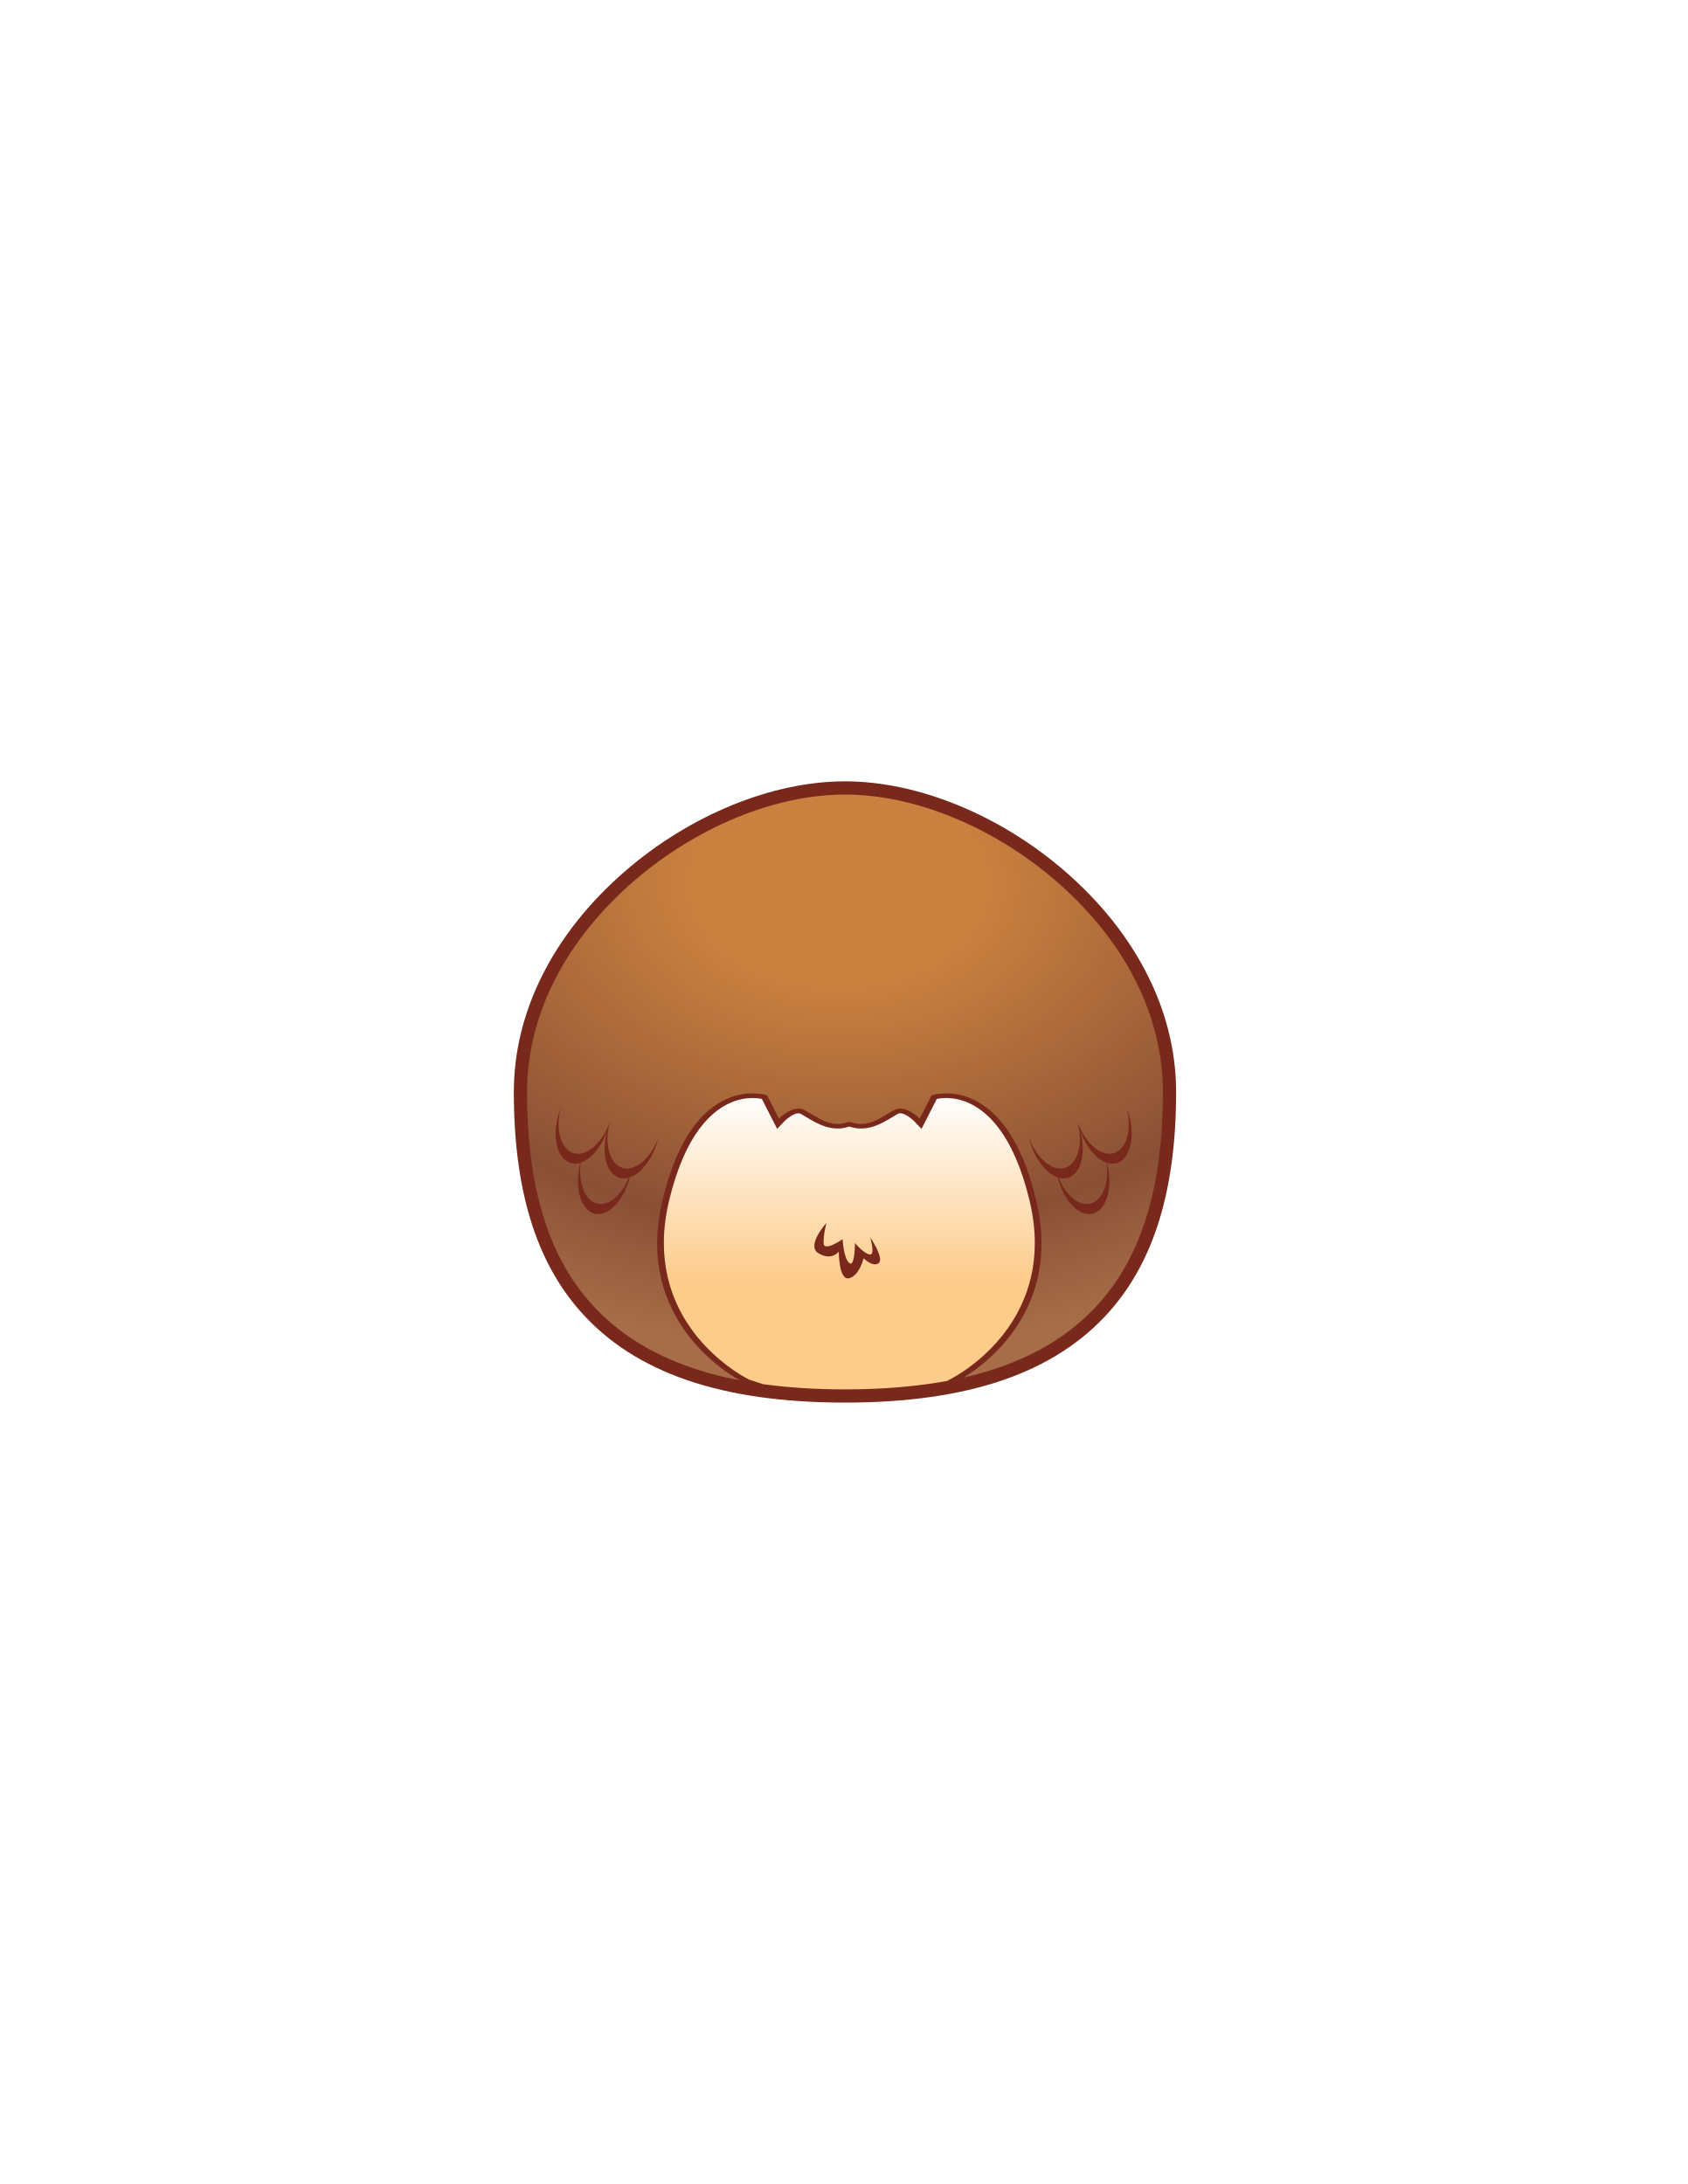
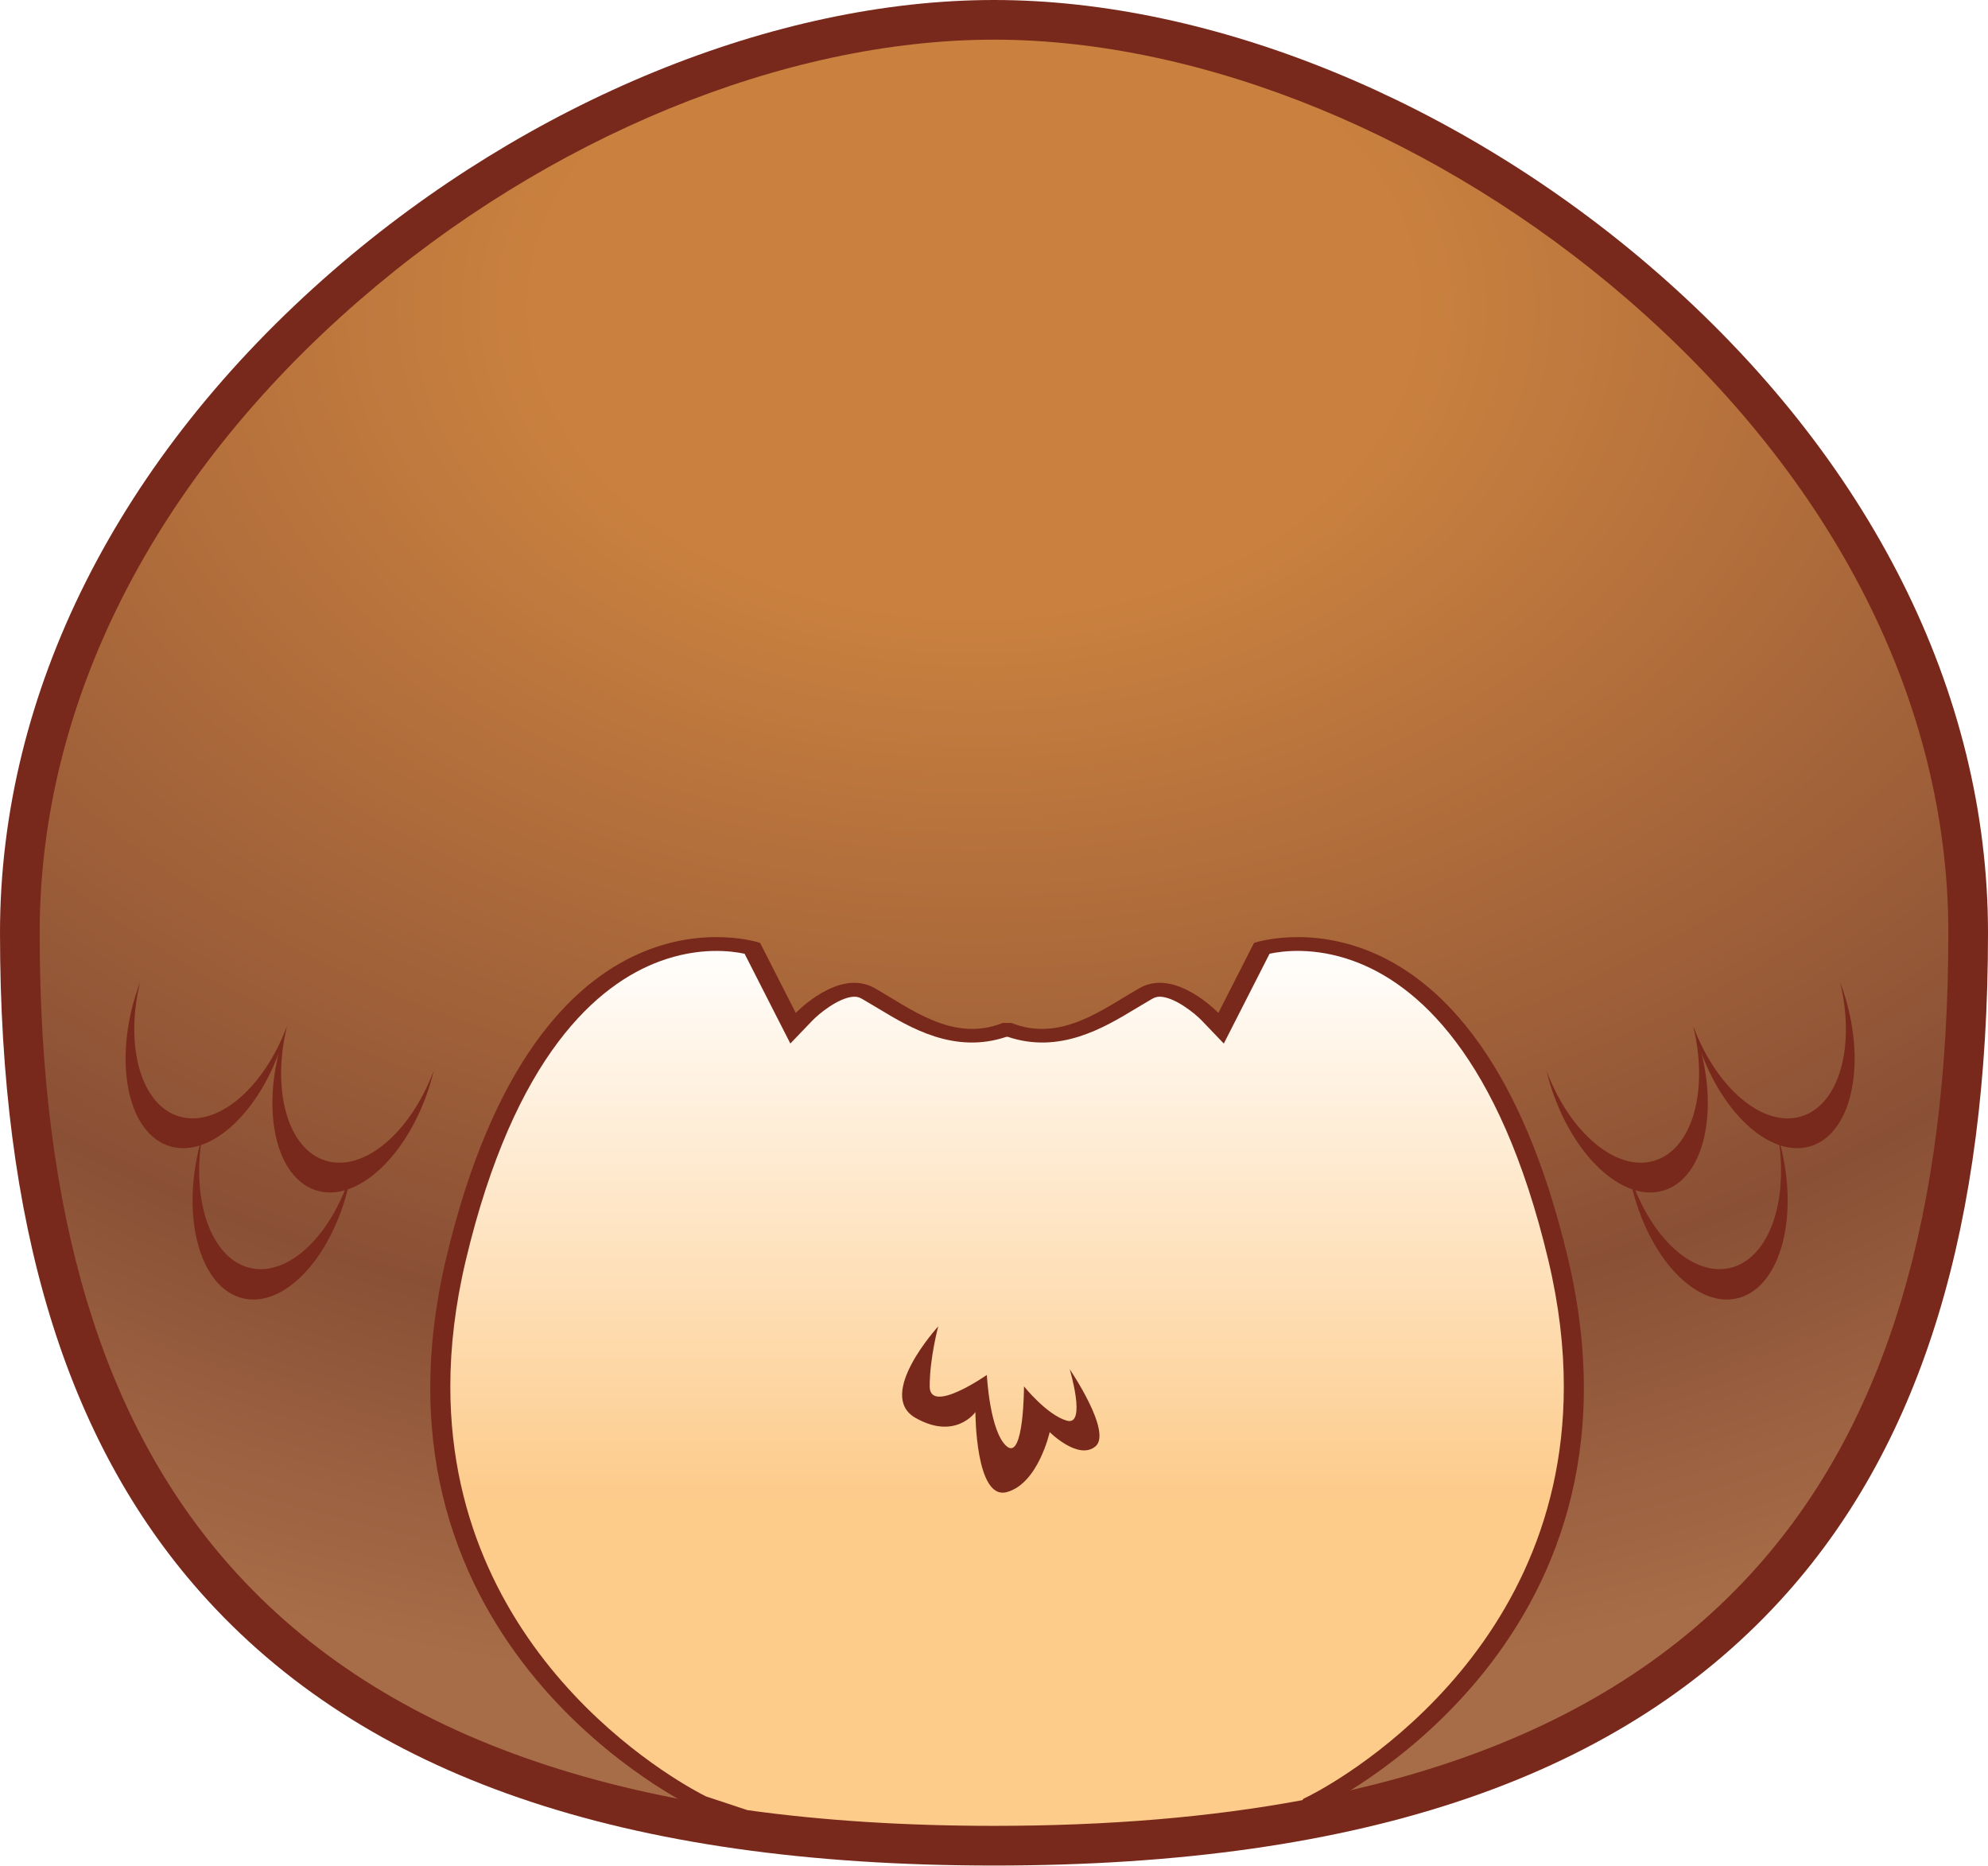
- <svg xmlns="http://www.w3.org/2000/svg" version="1.1" id="Layer_3" x="0px" y="0px" width="612px" height="792px" viewBox="0 0 612 792" enable-background="new 0 0 612 792" xml:space="preserve">
-   <g>
-     <path fill="#79291B" d="M226.547,316.014L226.547,316.014c-25.947,22.524-40.236,50.924-40.236,79.971   c0,35.221,7.917,61.273,24.204,79.641c19.693,22.211,51.051,33.006,95.868,33.006c44.813,0,76.172-10.795,95.867-33.004   c16.287-18.371,24.203-44.424,24.203-79.643c0-29.047-14.289-57.449-40.236-79.971c-23.573-20.461-53.419-32.676-79.834-32.676   C279.966,283.338,250.121,295.553,226.547,316.014z" />
-     <radialGradient id="SVGID_1_" cx="303.988" cy="342.091" r="267.782" gradientTransform="matrix(1 0 0 0.7011 0 80.5633)" gradientUnits="userSpaceOnUse">
-       <stop offset="0.197" style="stop-color:#CA813F" />
-       <stop offset="0.674" style="stop-color:#8A5036" />
-       <stop offset="0.899" style="stop-color:#A76D48" />
+ <svg xmlns="http://www.w3.org/2000/svg" version="1.1" id="Layer_3" x="0px" y="0px" width="240.142" height="225.294" viewBox="0 0 240.142 225.294" enable-background="new 0 0 612 792" xml:space="preserve">
+   <defs id="defs3185" />
+   <g id="g3133" transform="translate(-186.311,-283.338)">
+     <path d="m 226.547,316.014 0,0 c -25.947,22.524 -40.236,50.924 -40.236,79.971 0,35.221 7.917,61.273 24.204,79.641 19.693,22.211 51.051,33.006 95.868,33.006 44.813,0 76.172,-10.795 95.867,-33.004 16.287,-18.371 24.203,-44.424 24.203,-79.643 0,-29.047 -14.289,-57.449 -40.236,-79.971 -23.573,-20.461 -53.419,-32.676 -79.834,-32.676 -26.417,0 -56.262,12.215 -79.836,32.676 z" id="path3135" style="fill:#79291b" />
+     <radialGradient id="SVGID_1_" cx="303.988" cy="342.091" r="267.782" gradientTransform="matrix(1,0,0,0.7011,0,80.5633)" gradientUnits="userSpaceOnUse">
+       <stop offset="0.197" style="stop-color:#CA813F" id="stop3138" />
+       <stop offset="0.674" style="stop-color:#8A5036" id="stop3140" />
+       <stop offset="0.899" style="stop-color:#A76D48" id="stop3142" />
    </radialGradient>
-     <path fill="url(#SVGID_1_)" d="M229.688,319.633c-24.881,21.599-38.585,48.715-38.585,76.352c0,33.996,7.521,59.008,22.998,76.463   c18.729,21.123,48.915,31.393,92.282,31.393c43.363,0,73.55-10.27,92.283-31.393c15.473-17.455,22.996-42.467,22.996-76.463   c0-27.637-13.702-54.753-38.586-76.352c-22.728-19.727-51.397-31.504-76.693-31.504   C281.085,288.129,252.415,299.906,229.688,319.633z" />
-     <g>
-       <g>
-         <path fill="#79291B" d="M395.266,436.467c-4.691,1.068-9.955-4.098-12.234-11.742c0.094,0.559,0.204,1.117,0.335,1.684     c2.026,8.727,7.737,14.875,12.753,13.732c5.017-1.143,7.442-9.143,5.421-17.871c-0.131-0.564-0.278-1.115-0.439-1.658     C402.418,428.475,399.959,435.396,395.266,436.467z" />
+     <path d="m 229.688,319.633 c -24.881,21.599 -38.585,48.715 -38.585,76.352 0,33.996 7.521,59.008 22.998,76.463 18.729,21.123 48.915,31.393 92.282,31.393 43.363,0 73.55,-10.27 92.283,-31.393 15.473,-17.455 22.996,-42.467 22.996,-76.463 0,-27.637 -13.702,-54.753 -38.586,-76.352 -22.728,-19.727 -51.397,-31.504 -76.693,-31.504 -25.298,0 -53.968,11.777 -76.695,31.504 z" id="path3144" style="fill:url(#SVGID_1_)" />
+     <g id="g3146">
+       <g id="g3148">
+         <path d="m 395.266,436.467 c -4.691,1.068 -9.955,-4.098 -12.234,-11.742 0.094,0.559 0.204,1.117 0.335,1.684 2.026,8.727 7.737,14.875 12.753,13.732 5.017,-1.143 7.442,-9.143 5.421,-17.871 -0.131,-0.564 -0.278,-1.115 -0.439,-1.658 1.316,7.863 -1.143,14.784 -5.836,15.855 z" id="path3150" style="fill:#79291b" />
      </g>
-       <g>
-         <path fill="#79291B" d="M386.148,423.514c-4.607,1.389-10.218-3.398-13.03-10.869c0.134,0.553,0.283,1.105,0.452,1.66     c2.637,8.564,8.762,14.301,13.687,12.812c4.925-1.482,6.787-9.629,4.153-18.197c-0.171-0.553-0.358-1.096-0.555-1.625     C392.72,415.047,390.755,422.125,386.148,423.514z" />
-         <path fill="#79291B" d="M403.882,418.164c-4.604,1.389-10.217-3.402-13.026-10.869c0.131,0.551,0.283,1.104,0.451,1.656     c2.635,8.566,8.762,14.307,13.687,12.818c4.928-1.488,6.785-9.633,4.153-18.201c-0.174-0.555-0.358-1.096-0.56-1.625     C410.459,409.697,408.491,416.773,403.882,418.164z" />
+       <g id="g3152">
+         <path d="m 386.148,423.514 c -4.607,1.389 -10.218,-3.398 -13.03,-10.869 0.134,0.553 0.283,1.105 0.452,1.66 2.637,8.564 8.762,14.301 13.687,12.812 4.925,-1.482 6.787,-9.629 4.153,-18.197 -0.171,-0.553 -0.358,-1.096 -0.555,-1.625 1.865,7.752 -0.1,14.83 -4.707,16.219 z" id="path3154" style="fill:#79291b" />
+         <path d="m 403.882,418.164 c -4.604,1.389 -10.217,-3.402 -13.026,-10.869 0.131,0.551 0.283,1.104 0.451,1.656 2.635,8.566 8.762,14.307 13.687,12.818 4.928,-1.488 6.785,-9.633 4.153,-18.201 -0.174,-0.555 -0.358,-1.096 -0.56,-1.625 1.872,7.754 -0.096,14.83 -4.705,16.221 z" id="path3156" style="fill:#79291b" />
      </g>
    </g>
-     <g>
-       <g>
-         <path fill="#79291B" d="M216.557,436.467c4.691,1.068,9.955-4.098,12.234-11.742c-0.094,0.559-0.204,1.117-0.334,1.684     c-2.026,8.727-7.737,14.875-12.753,13.732s-7.442-9.143-5.421-17.871c0.131-0.564,0.279-1.115,0.44-1.658     C209.405,428.475,211.864,435.396,216.557,436.467z" />
+     <g id="g3158">
+       <g id="g3160">
+         <path d="m 216.557,436.467 c 4.691,1.068 9.955,-4.098 12.234,-11.742 -0.094,0.559 -0.204,1.117 -0.334,1.684 -2.026,8.727 -7.737,14.875 -12.753,13.732 -5.016,-1.143 -7.442,-9.143 -5.421,-17.871 0.131,-0.564 0.279,-1.115 0.44,-1.658 -1.318,7.863 1.141,14.784 5.834,15.855 z" id="path3162" style="fill:#79291b" />
      </g>
-       <g>
-         <path fill="#79291B" d="M225.675,423.514c4.606,1.389,10.217-3.398,13.029-10.869c-0.133,0.553-0.283,1.105-0.451,1.66     c-2.637,8.564-8.762,14.301-13.687,12.812c-4.925-1.482-6.787-9.629-4.152-18.197c0.17-0.553,0.358-1.096,0.554-1.625     C219.103,415.047,221.068,422.125,225.675,423.514z" />
-         <path fill="#79291B" d="M207.94,418.164c4.604,1.389,10.217-3.402,13.027-10.869c-0.131,0.551-0.283,1.104-0.452,1.656     c-2.634,8.566-8.762,14.307-13.687,12.818c-4.927-1.488-6.785-9.633-4.153-18.201c0.173-0.555,0.358-1.096,0.559-1.625     C201.364,409.697,203.332,416.773,207.94,418.164z" />
+       <g id="g3164">
+         <path d="m 225.675,423.514 c 4.606,1.389 10.217,-3.398 13.029,-10.869 -0.133,0.553 -0.283,1.105 -0.451,1.66 -2.637,8.564 -8.762,14.301 -13.687,12.812 -4.925,-1.482 -6.787,-9.629 -4.152,-18.197 0.17,-0.553 0.358,-1.096 0.554,-1.625 -1.865,7.752 0.1,14.83 4.707,16.219 z" id="path3166" style="fill:#79291b" />
+         <path d="m 207.94,418.164 c 4.604,1.389 10.217,-3.402 13.027,-10.869 -0.131,0.551 -0.283,1.104 -0.452,1.656 -2.634,8.566 -8.762,14.307 -13.687,12.818 -4.927,-1.488 -6.785,-9.633 -4.153,-18.201 0.173,-0.555 0.358,-1.096 0.559,-1.625 -1.87,7.754 0.098,14.83 4.706,16.221 z" id="path3168" style="fill:#79291b" />
      </g>
    </g>
-     <g>
-       <path fill="#79291B" d="M343.348,504.135l2.2-2.396c0,0,41.366-19.336,30.162-66.467c-11.202-47.129-37.918-38.066-37.918-38.066    l-4.31,8.461c0,0-5.17-5.438-9.479-3.021s-9.48,6.646-15.513,4.23h-1.062c-6.032,2.416-11.203-1.814-15.512-4.23    c-4.309-2.416-9.479,3.021-9.479,3.021l-4.309-8.461c0,0-26.715-9.062-37.918,38.066c-11.203,47.131,30.163,66.467,30.163,66.467    l13.02,4.316c7.263,0.719,14.924,1.086,22.989,1.086C319.818,507.141,332.144,506.131,343.348,504.135z" />
+     <g id="g3170">
+       <path d="m 343.348,504.135 2.2,-2.396 c 0,0 41.366,-19.336 30.162,-66.467 -11.202,-47.129 -37.918,-38.066 -37.918,-38.066 l -4.31,8.461 c 0,0 -5.17,-5.438 -9.479,-3.021 -4.309,2.417 -9.48,6.646 -15.513,4.23 h -1.062 c -6.032,2.416 -11.203,-1.814 -15.512,-4.23 -4.309,-2.416 -9.479,3.021 -9.479,3.021 l -4.309,-8.461 c 0,0 -26.715,-9.062 -37.918,38.066 -11.203,47.131 30.163,66.467 30.163,66.467 l 13.02,4.316 c 7.263,0.719 14.924,1.086 22.989,1.086 13.436,0 25.762,-1.01 36.966,-3.006 z" id="path3172" style="fill:#79291b" />
      <linearGradient id="SVGID_2_" gradientUnits="userSpaceOnUse" x1="307.96" y1="495.987" x2="307.96" y2="336.556">
-         <stop offset="0.197" style="stop-color:#FDCB8A" />
-         <stop offset="0.624" style="stop-color:#FFFFFF" />
+         <stop offset="0.197" style="stop-color:#FDCB8A" id="stop3175" />
+         <stop offset="0.624" style="stop-color:#FFFFFF" id="stop3177" />
      </linearGradient>
-       <path fill="url(#SVGID_2_)" d="M343.616,500.738c0.116-0.127,0.186-0.201,0.186-0.201l0.414-0.195    c0.354-0.166,30.998-15.043,30.998-49.553c0-4.711-0.57-9.785-1.867-15.24c-5.937-24.975-16.078-33.447-23.541-36.158    c-4.721-1.715-8.545-1.217-10.137-0.875c-0.63,1.236-5.527,10.848-5.527,10.848l-2.649-2.764    c-0.824-0.859-3.092-2.691-4.845-2.881c-0.432-0.047-0.765,0.021-1.147,0.236l-1.961,1.162c-3.915,2.375-9.232,5.535-15.485,3.436    h-0.185c-6.255,2.1-11.573-1.062-15.488-3.438l-1.96-1.16c-0.383-0.215-0.715-0.283-1.147-0.236    c-1.754,0.189-4.021,2.021-4.845,2.881l-2.648,2.76l-1.598-3.129c0,0-3.297-6.473-3.929-7.713    c-1.625-0.346-5.506-0.844-10.27,0.922c-7.417,2.75-17.5,11.246-23.41,36.109c-1.296,5.453-1.867,10.529-1.867,15.238    c0,33.889,29.478,48.807,30.881,49.494c0.13,0.043,2.276,0.754,5.013,1.662c9.14,1.266,19.056,1.896,29.782,1.896    C320.094,503.84,332.485,502.809,343.616,500.738z" />
+       <path d="m 343.616,500.738 c 0.116,-0.127 0.186,-0.201 0.186,-0.201 l 0.414,-0.195 c 0.354,-0.166 30.998,-15.043 30.998,-49.553 0,-4.711 -0.57,-9.785 -1.867,-15.24 -5.937,-24.975 -16.078,-33.447 -23.541,-36.158 -4.721,-1.715 -8.545,-1.217 -10.137,-0.875 -0.63,1.236 -5.527,10.848 -5.527,10.848 l -2.649,-2.764 c -0.824,-0.859 -3.092,-2.691 -4.845,-2.881 -0.432,-0.047 -0.765,0.021 -1.147,0.236 l -1.961,1.162 c -3.915,2.375 -9.232,5.535 -15.485,3.436 h -0.185 c -6.255,2.1 -11.573,-1.062 -15.488,-3.438 l -1.96,-1.16 c -0.383,-0.215 -0.715,-0.283 -1.147,-0.236 -1.754,0.189 -4.021,2.021 -4.845,2.881 l -2.648,2.76 -1.598,-3.129 c 0,0 -3.297,-6.473 -3.929,-7.713 -1.625,-0.346 -5.506,-0.844 -10.27,0.922 -7.417,2.75 -17.5,11.246 -23.41,36.109 -1.296,5.453 -1.867,10.529 -1.867,15.238 0,33.889 29.478,48.807 30.881,49.494 0.13,0.043 2.276,0.754 5.013,1.662 9.14,1.266 19.056,1.896 29.782,1.896 13.71,10e-4 26.101,-1.03 37.232,-3.101 z" id="path3179" style="fill:url(#SVGID_2_)" />
    </g>
-     <path fill="#79291B" d="M299.65,443.514c0,0-7.593,8.283-2.763,11.049c4.834,2.758,7.25-0.693,7.25-0.693   s-0.002,10.699,3.796,9.662c3.795-1.033,5.177-7.244,5.177-7.244s3.453,3.449,5.524,1.727c2.07-1.727-3.108-9.322-3.108-9.322   s2.073,6.904-0.345,6.213s-5.177-4.143-5.177-4.143s0,8.975-2.071,7.252c-2.071-1.727-2.416-8.631-2.416-8.631   s-6.903,4.83-6.903,1.379C298.615,447.312,299.65,443.514,299.65,443.514z" />
+     <path d="m 299.65,443.514 c 0,0 -7.593,8.283 -2.763,11.049 4.834,2.758 7.25,-0.693 7.25,-0.693 0,0 -0.002,10.699 3.796,9.662 3.795,-1.033 5.177,-7.244 5.177,-7.244 0,0 3.453,3.449 5.524,1.727 2.07,-1.727 -3.108,-9.322 -3.108,-9.322 0,0 2.073,6.904 -0.345,6.213 -2.418,-0.691 -5.177,-4.143 -5.177,-4.143 0,0 0,8.975 -2.071,7.252 -2.071,-1.727 -2.416,-8.631 -2.416,-8.631 0,0 -6.903,4.83 -6.903,1.379 0.001,-3.451 1.036,-7.249 1.036,-7.249 z" id="path3181" style="fill:#79291b" />
  </g>
</svg>
